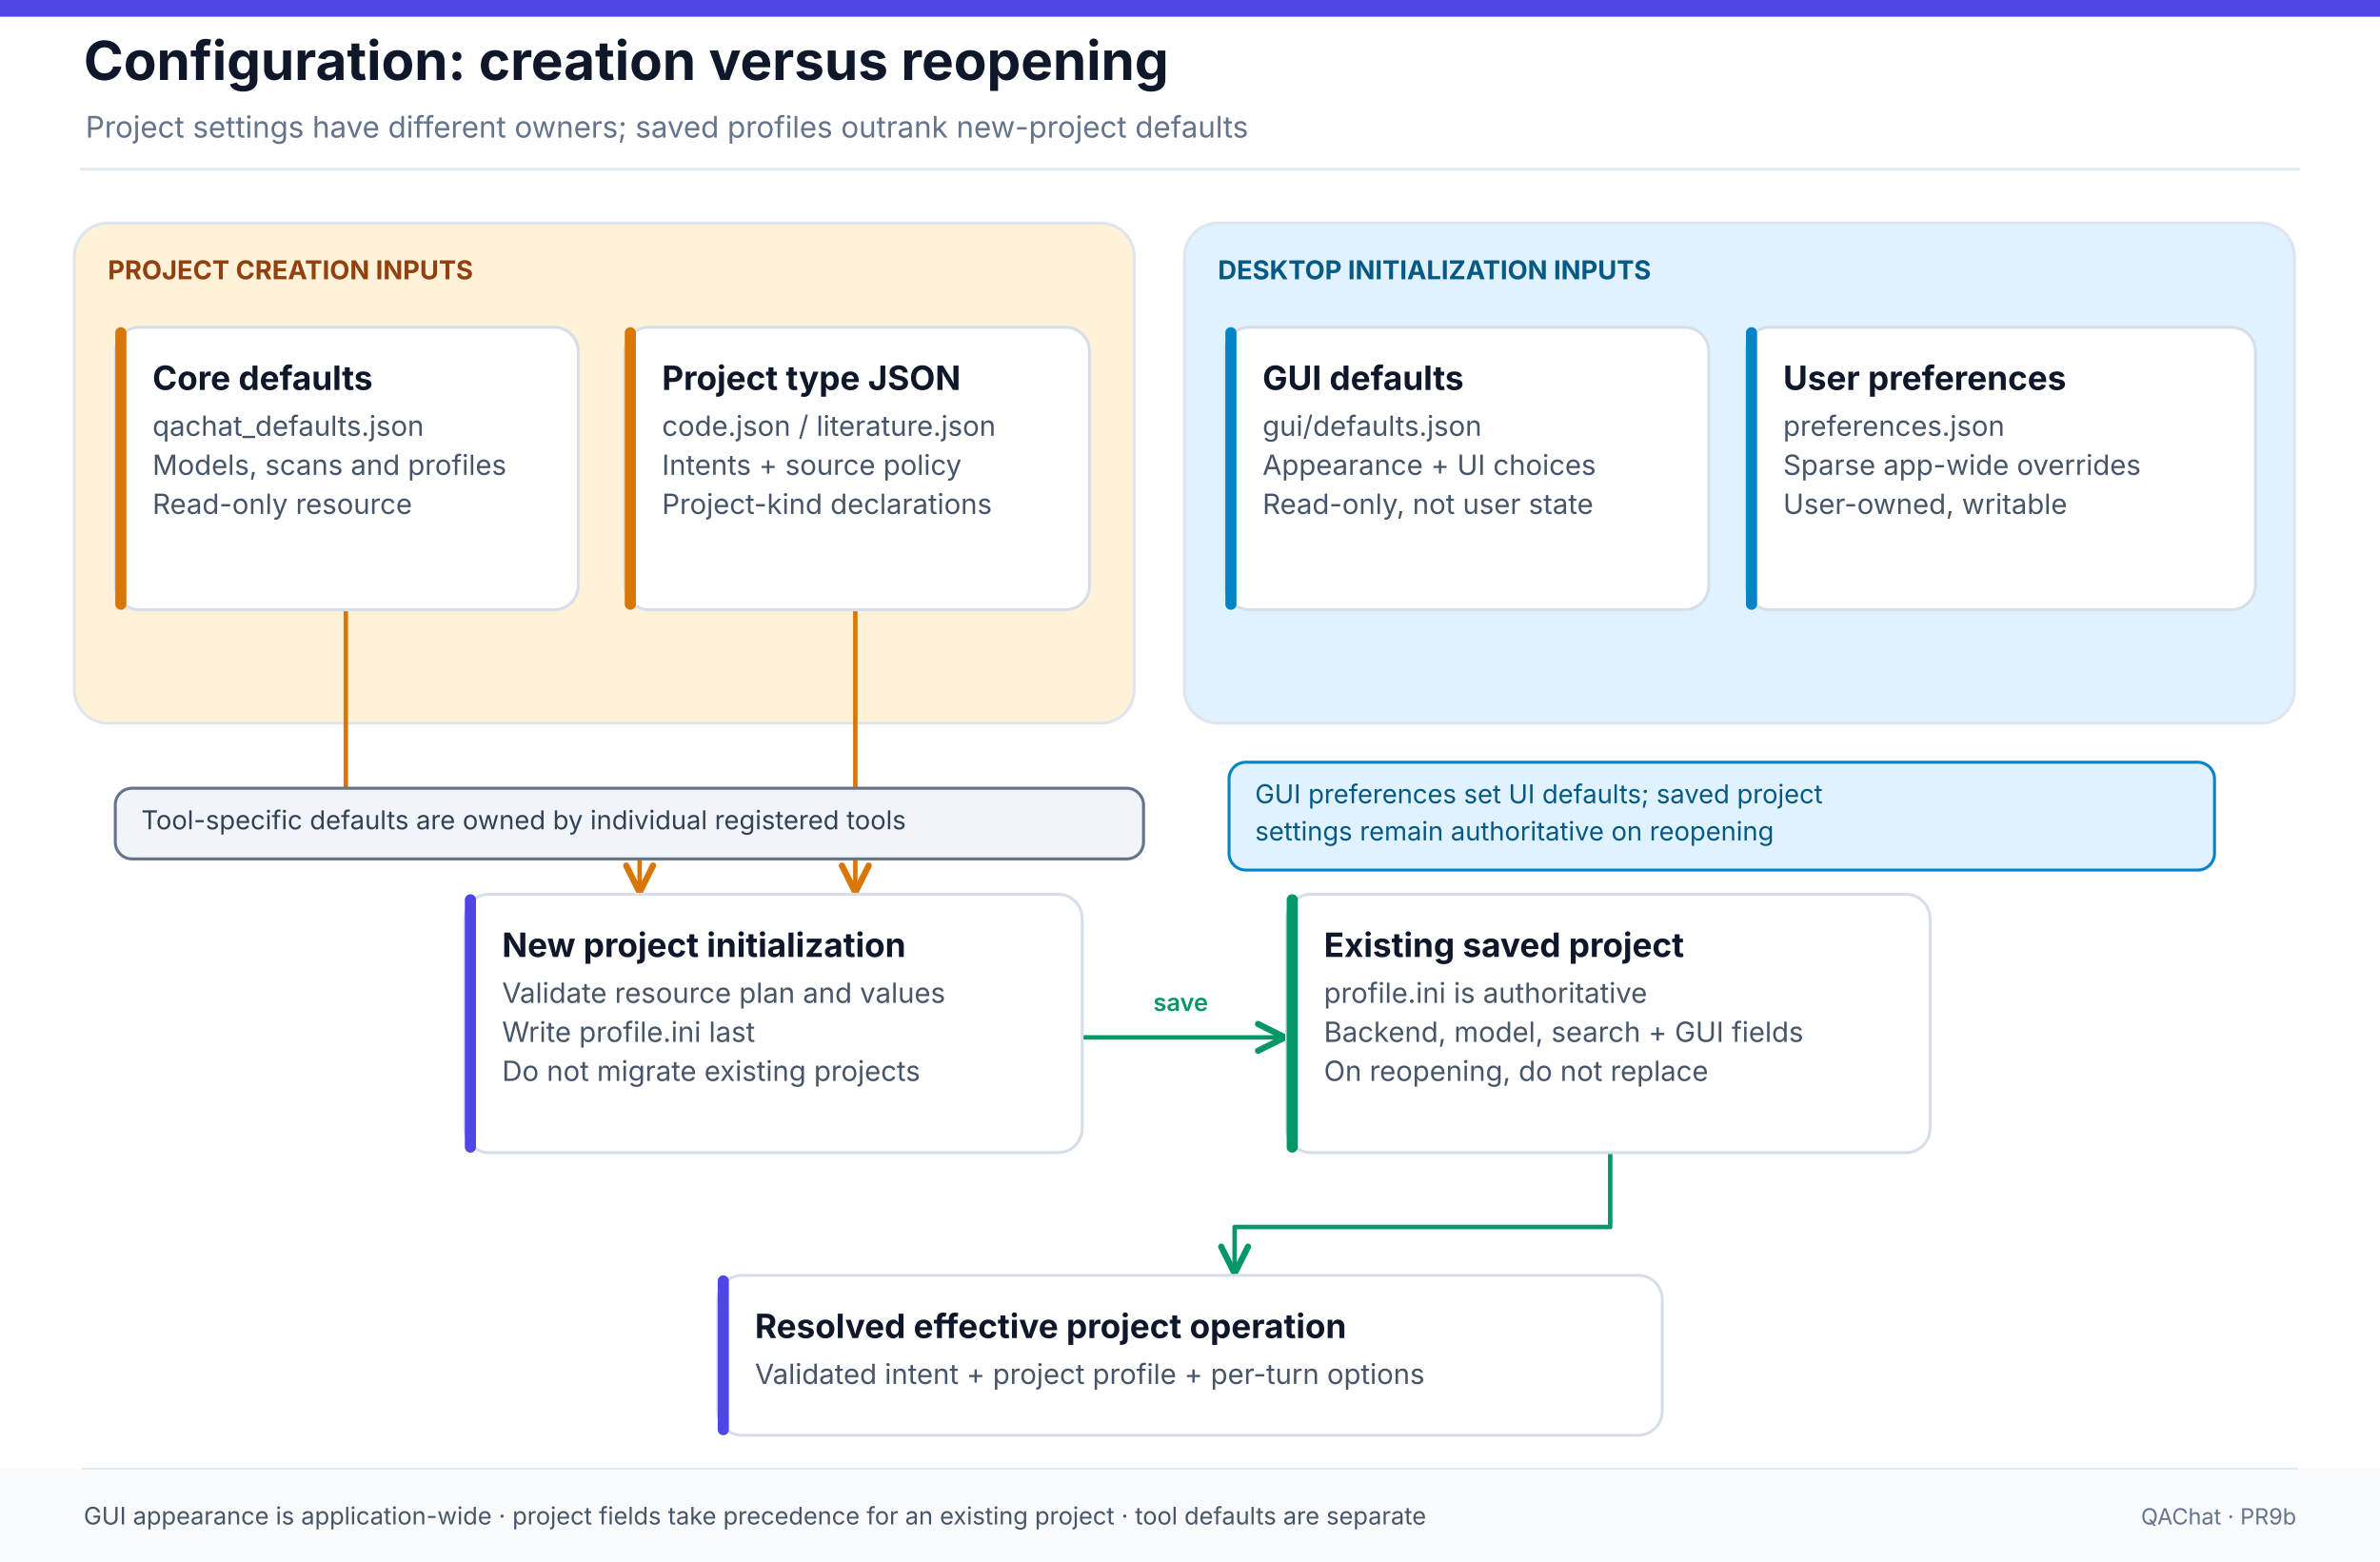
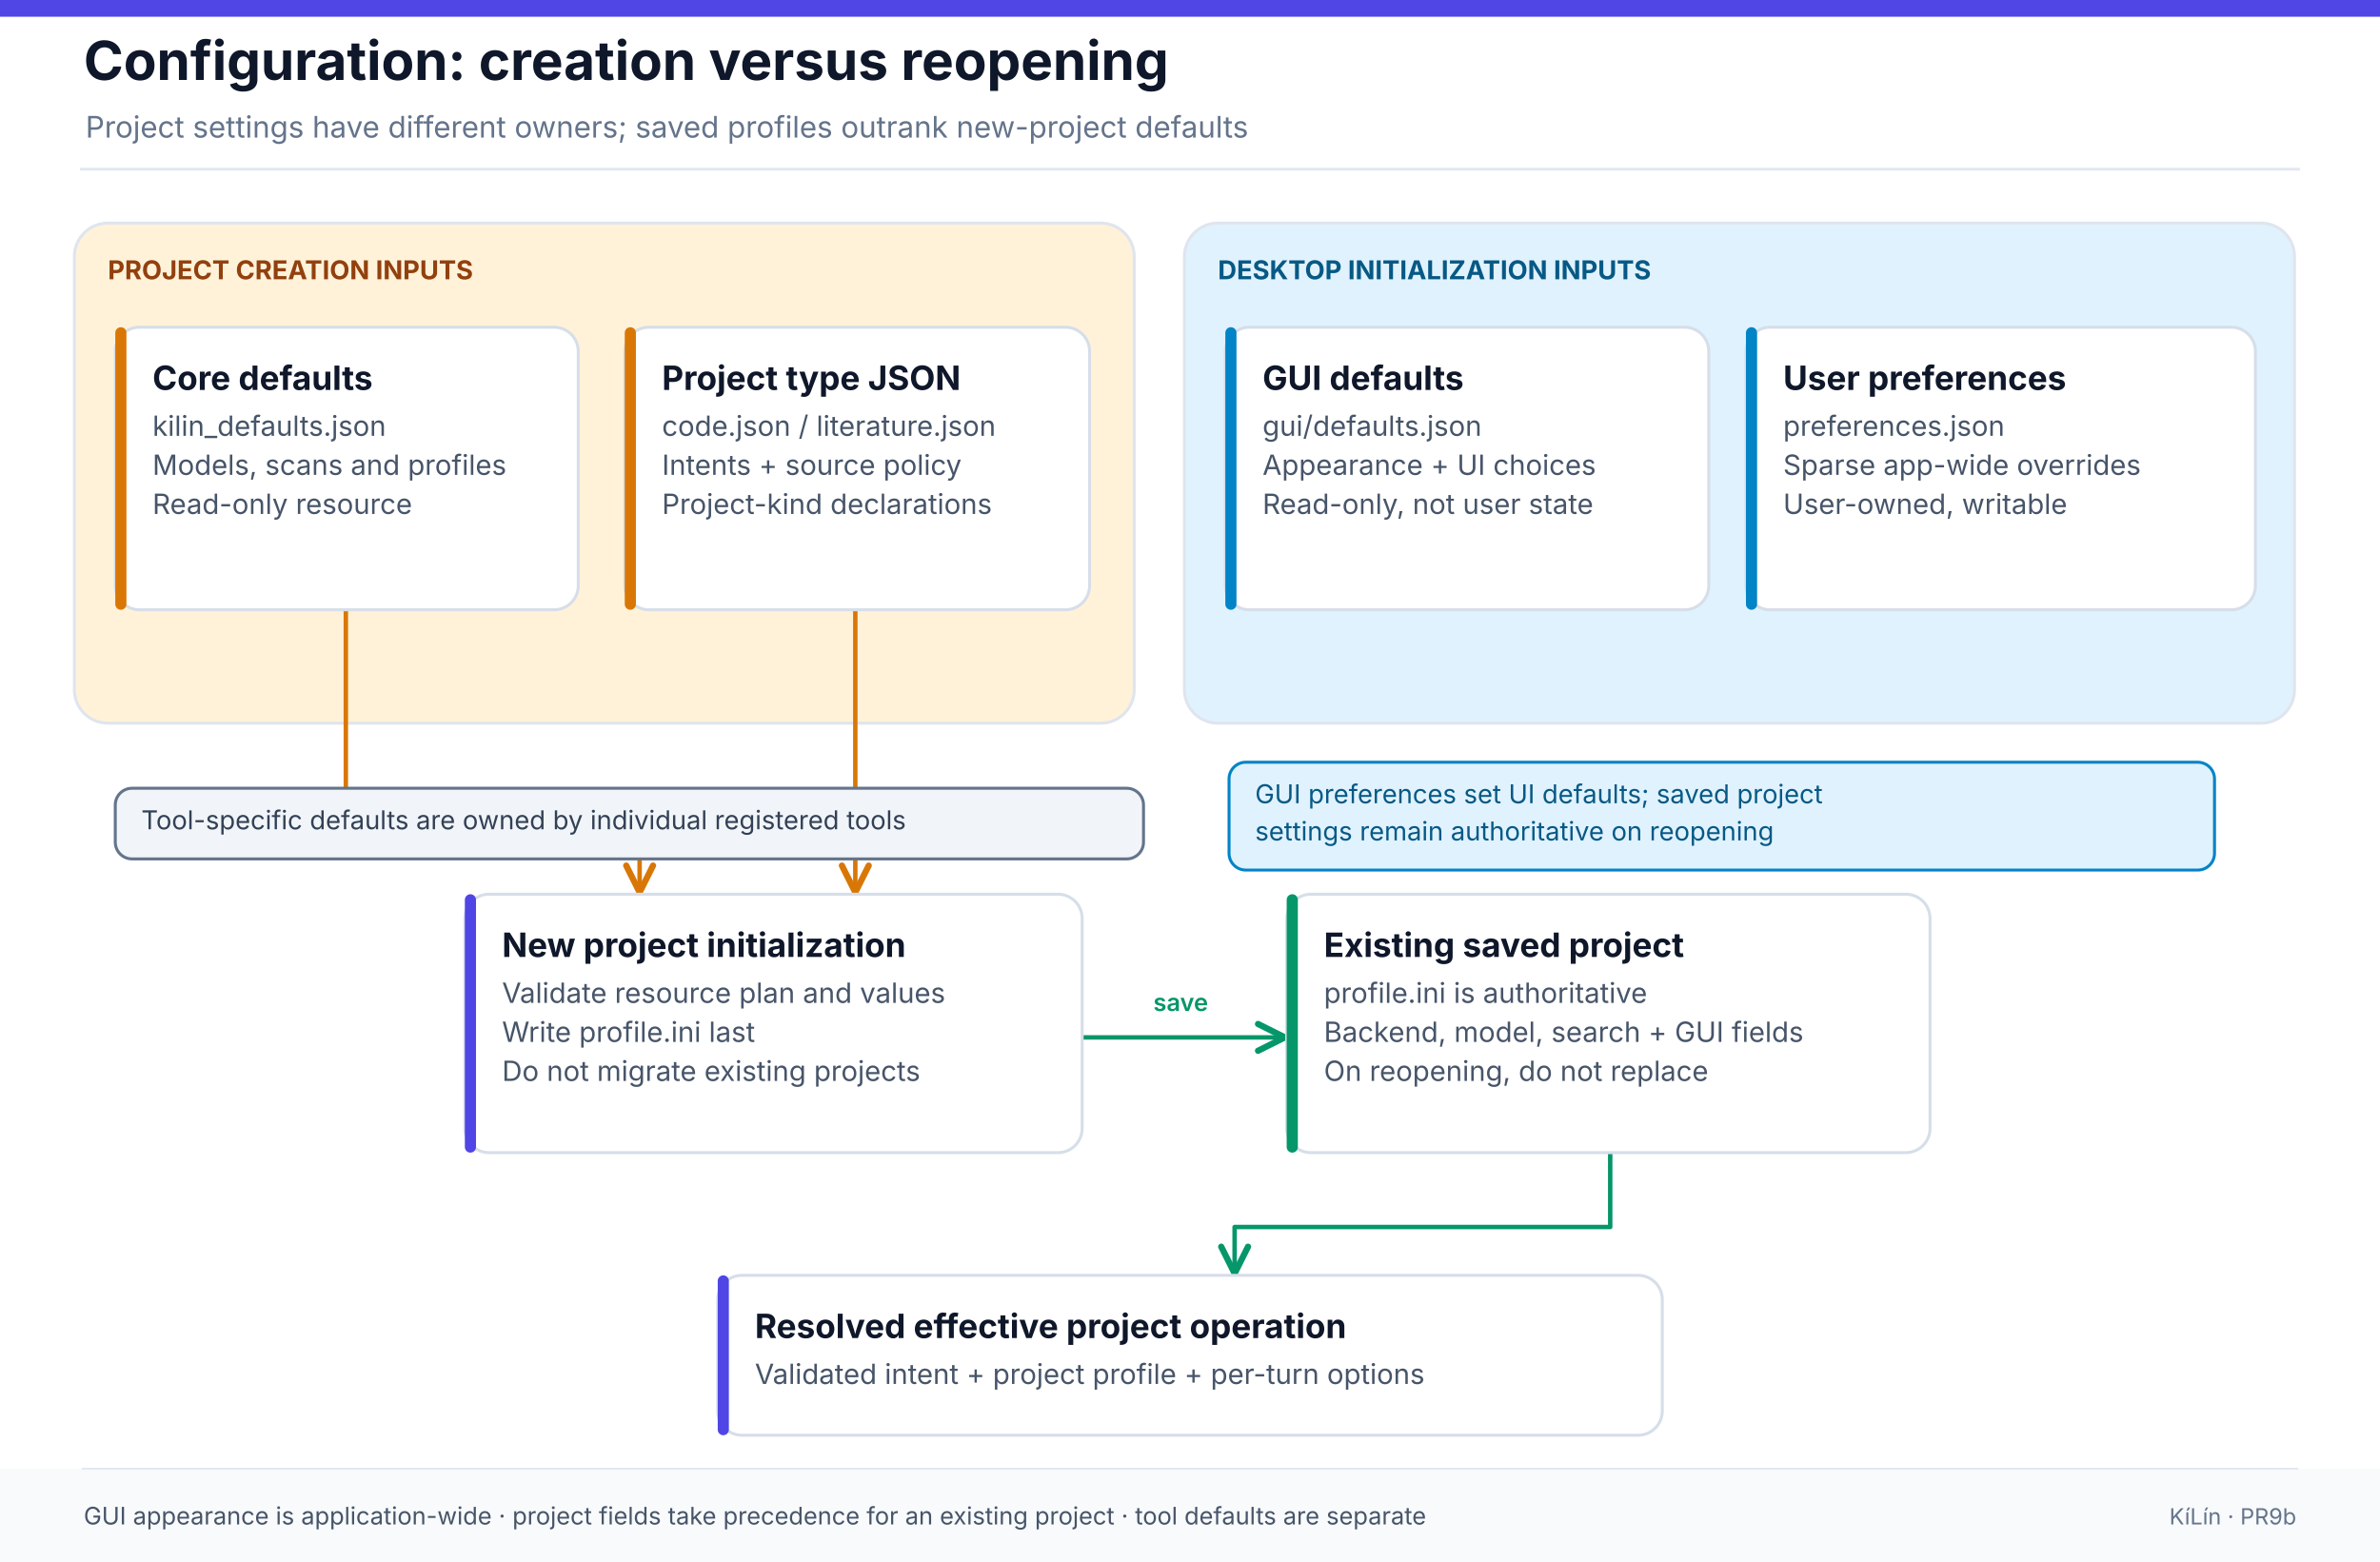
<svg xmlns="http://www.w3.org/2000/svg" width="1280" height="840" viewBox="0 0 1280 840" role="img" aria-labelledby="figure-title figure-description">
  <defs>
    <marker id="arrow-gray" markerWidth="9" markerHeight="9" refX="7" refY="4" orient="auto">
      <path d="M1,1 L7,4 L1,7" fill="none" stroke="#64748B" stroke-width="1.4" stroke-linecap="round" />
    </marker>
    <marker id="arrow-indigo" markerWidth="9" markerHeight="9" refX="7" refY="4" orient="auto">
      <path d="M1,1 L7,4 L1,7" fill="none" stroke="#4F46E5" stroke-width="1.4" stroke-linecap="round" />
    </marker>
    <marker id="arrow-green" markerWidth="9" markerHeight="9" refX="7" refY="4" orient="auto">
      <path d="M1,1 L7,4 L1,7" fill="none" stroke="#059669" stroke-width="1.4" stroke-linecap="round" />
    </marker>
    <marker id="arrow-amber" markerWidth="9" markerHeight="9" refX="7" refY="4" orient="auto">
      <path d="M1,1 L7,4 L1,7" fill="none" stroke="#D97706" stroke-width="1.4" stroke-linecap="round" />
    </marker>
    <marker id="arrow-rose" markerWidth="9" markerHeight="9" refX="7" refY="4" orient="auto">
      <path d="M1,1 L7,4 L1,7" fill="none" stroke="#E11D48" stroke-width="1.4" stroke-linecap="round" />
    </marker>
  </defs>
  <style>
  text { font-family: Inter, 'Avenir Next', 'Segoe UI', Arial, sans-serif; }
</style>
  <rect x="0" y="0" width="1280" height="840" fill="#FFFFFF" />
  <rect x="0" y="0" width="1280" height="9" fill="#4F46E5" />
  <text x="45" y="43" font-family="Inter, Arial, sans-serif" font-size="29" font-weight="750" fill="#0F172A">Configuration: creation versus reopening</text>
  <text x="46" y="74" font-family="Inter, Arial, sans-serif" font-size="16" fill="#64748B">Project settings have different owners; saved profiles outrank new-project defaults</text>
  <line x1="43" y1="91" x2="1237" y2="91" stroke="#E2E8F0" stroke-width="1.5" />
  <rect id="project-inputs" x="40" y="120" width="570" height="269" rx="18" fill="#FFF2D9" stroke="#DFE5EE" stroke-width="1.6" />
  <text x="58" y="145" fill="#92400E" font-size="14" font-weight="700" text-anchor="start" dominant-baseline="middle">
    <tspan x="58" dy="0">PROJECT CREATION INPUTS</tspan>
  </text>
  <rect id="gui-inputs" x="637" y="120" width="597" height="269" rx="18" fill="#E0F2FE" stroke="#DFE5EE" stroke-width="1.6" />
  <text x="655" y="145" fill="#075985" font-size="14" font-weight="700" text-anchor="start" dominant-baseline="middle">
    <tspan x="655" dy="0">DESKTOP INITIALIZATION INPUTS</tspan>
  </text>
  <polyline points="186,328 186,445 344,445 344,480" fill="none" stroke="#D97706" stroke-width="2.4" stroke-linecap="round" stroke-linejoin="round" marker-end="url(#arrow-amber)" />
  <polyline points="460,328 460,480" fill="none" stroke="#D97706" stroke-width="2.4" stroke-linecap="round" stroke-linejoin="round" marker-end="url(#arrow-amber)" />
  <polyline points="582,558 691,558" fill="none" stroke="#059669" stroke-width="2.4" stroke-linecap="round" stroke-linejoin="round" marker-end="url(#arrow-green)" />
  <polyline points="866,620 866,660 664,660 664,685" fill="none" stroke="#059669" stroke-width="2.4" stroke-linecap="round" stroke-linejoin="round" marker-end="url(#arrow-green)" />
  <rect id="config-core" x="62" y="176" width="249" height="152" rx="13" fill="#FFFFFF" stroke="#D6DEE9" stroke-width="1.6" />
  <rect x="62" y="176" width="6" height="152" rx="3" fill="#D97706" />
  <text x="82" y="203" fill="#0F172A" font-size="18" font-weight="700" text-anchor="start" dominant-baseline="middle">
    <tspan x="82" dy="0">Core defaults</tspan>
  </text>
  <text x="82" y="229" fill="#475569" font-size="15" font-weight="400" text-anchor="start" dominant-baseline="middle">
-     <tspan x="82" dy="0">qachat_defaults.json</tspan>
+     <tspan x="82" dy="0">kilin_defaults.json</tspan>
    <tspan x="82" dy="21">Models, scans and profiles</tspan>
    <tspan x="82" dy="21">Read-only resource</tspan>
  </text>
  <rect id="config-type" x="336" y="176" width="250" height="152" rx="13" fill="#FFFFFF" stroke="#D6DEE9" stroke-width="1.6" />
  <rect x="336" y="176" width="6" height="152" rx="3" fill="#D97706" />
  <text x="356" y="203" fill="#0F172A" font-size="18" font-weight="700" text-anchor="start" dominant-baseline="middle">
    <tspan x="356" dy="0">Project type JSON</tspan>
  </text>
  <text x="356" y="229" fill="#475569" font-size="15" font-weight="400" text-anchor="start" dominant-baseline="middle">
    <tspan x="356" dy="0">code.json / literature.json</tspan>
    <tspan x="356" dy="21">Intents + source policy</tspan>
    <tspan x="356" dy="21">Project-kind declarations</tspan>
  </text>
  <rect id="config-gui-defaults" x="659" y="176" width="260" height="152" rx="13" fill="#FFFFFF" stroke="#D6DEE9" stroke-width="1.6" />
  <rect x="659" y="176" width="6" height="152" rx="3" fill="#0284C7" />
  <text x="679" y="203" fill="#0F172A" font-size="18" font-weight="700" text-anchor="start" dominant-baseline="middle">
    <tspan x="679" dy="0">GUI defaults</tspan>
  </text>
  <text x="679" y="229" fill="#475569" font-size="15" font-weight="400" text-anchor="start" dominant-baseline="middle">
    <tspan x="679" dy="0">gui/defaults.json</tspan>
    <tspan x="679" dy="21">Appearance + UI choices</tspan>
    <tspan x="679" dy="21">Read-only, not user state</tspan>
  </text>
  <rect id="config-user" x="939" y="176" width="274" height="152" rx="13" fill="#FFFFFF" stroke="#D6DEE9" stroke-width="1.6" />
  <rect x="939" y="176" width="6" height="152" rx="3" fill="#0284C7" />
  <text x="959" y="203" fill="#0F172A" font-size="18" font-weight="700" text-anchor="start" dominant-baseline="middle">
    <tspan x="959" dy="0">User preferences</tspan>
  </text>
  <text x="959" y="229" fill="#475569" font-size="15" font-weight="400" text-anchor="start" dominant-baseline="middle">
    <tspan x="959" dy="0">preferences.json</tspan>
    <tspan x="959" dy="21">Sparse app-wide overrides</tspan>
    <tspan x="959" dy="21">User-owned, writable</tspan>
  </text>
  <rect id="config-create" x="250" y="481" width="332" height="139" rx="13" fill="#FFFFFF" stroke="#D6DEE9" stroke-width="1.6" />
  <rect x="250" y="481" width="6" height="139" rx="3" fill="#4F46E5" />
  <text x="270" y="508" fill="#0F172A" font-size="18" font-weight="700" text-anchor="start" dominant-baseline="middle">
    <tspan x="270" dy="0">New project initialization</tspan>
  </text>
  <text x="270" y="534" fill="#475569" font-size="15" font-weight="400" text-anchor="start" dominant-baseline="middle">
    <tspan x="270" dy="0">Validate resource plan and values</tspan>
    <tspan x="270" dy="21">Write profile.ini last</tspan>
    <tspan x="270" dy="21">Do not migrate existing projects</tspan>
  </text>
  <rect id="config-reopen" x="692" y="481" width="346" height="139" rx="13" fill="#FFFFFF" stroke="#D6DEE9" stroke-width="1.6" />
  <rect x="692" y="481" width="6" height="139" rx="3" fill="#059669" />
  <text x="712" y="508" fill="#0F172A" font-size="18" font-weight="700" text-anchor="start" dominant-baseline="middle">
    <tspan x="712" dy="0">Existing saved project</tspan>
  </text>
  <text x="712" y="534" fill="#475569" font-size="15" font-weight="400" text-anchor="start" dominant-baseline="middle">
    <tspan x="712" dy="0">profile.ini is authoritative</tspan>
    <tspan x="712" dy="21">Backend, model, search + GUI fields</tspan>
    <tspan x="712" dy="21">On reopening, do not replace</tspan>
  </text>
  <rect id="config-effective" x="386" y="686" width="508" height="86" rx="13" fill="#FFFFFF" stroke="#D6DEE9" stroke-width="1.6" />
  <rect x="386" y="686" width="6" height="86" rx="3" fill="#4F46E5" />
  <text x="406" y="713" fill="#0F172A" font-size="18" font-weight="700" text-anchor="start" dominant-baseline="middle">
    <tspan x="406" dy="0">Resolved effective project operation</tspan>
  </text>
  <text x="406" y="739" fill="#475569" font-size="15" font-weight="400" text-anchor="start" dominant-baseline="middle">
    <tspan x="406" dy="0">Validated intent + project profile + per-turn options</tspan>
  </text>
  <rect x="661" y="410" width="530" height="58" rx="9" fill="#E0F2FE" stroke="#0284C7" stroke-width="1.6" />
  <text x="675" y="427" fill="#075985" font-size="14" font-weight="400" text-anchor="start" dominant-baseline="middle">
    <tspan x="675" dy="0">GUI preferences set UI defaults; saved project</tspan>
    <tspan x="675" dy="20">settings remain authoritative on reopening</tspan>
  </text>
  <rect x="62" y="424" width="553" height="38" rx="9" fill="#F1F5F9" stroke="#64748B" stroke-width="1.6" />
  <text x="76" y="441" fill="#334155" font-size="14" font-weight="400" text-anchor="start" dominant-baseline="middle">
    <tspan x="76" dy="0">Tool-specific defaults are owned by individual registered tools</tspan>
  </text>
  <text x="635" y="539" fill="#059669" font-size="13" font-weight="600" text-anchor="middle" dominant-baseline="middle">
    <tspan x="635" dy="0">save</tspan>
  </text>
  <rect x="0" y="790" width="1280" height="50" fill="#F8FAFC" />
  <line x1="44" y1="790" x2="1236" y2="790" stroke="#E2E8F0" />
  <text x="45" y="820" font-size="13" fill="#475569" font-family="Inter,Arial,sans-serif">GUI appearance is application-wide · project fields take precedence for an existing project · tool defaults are separate</text>
-   <text x="1235" y="820" text-anchor="end" font-size="12" fill="#64748B" font-family="Inter,Arial,sans-serif">QAChat · PR9b</text>
+   <text x="1235" y="820" text-anchor="end" font-size="12" fill="#64748B" font-family="Inter,Arial,sans-serif">KíLín · PR9b</text>
</svg>
